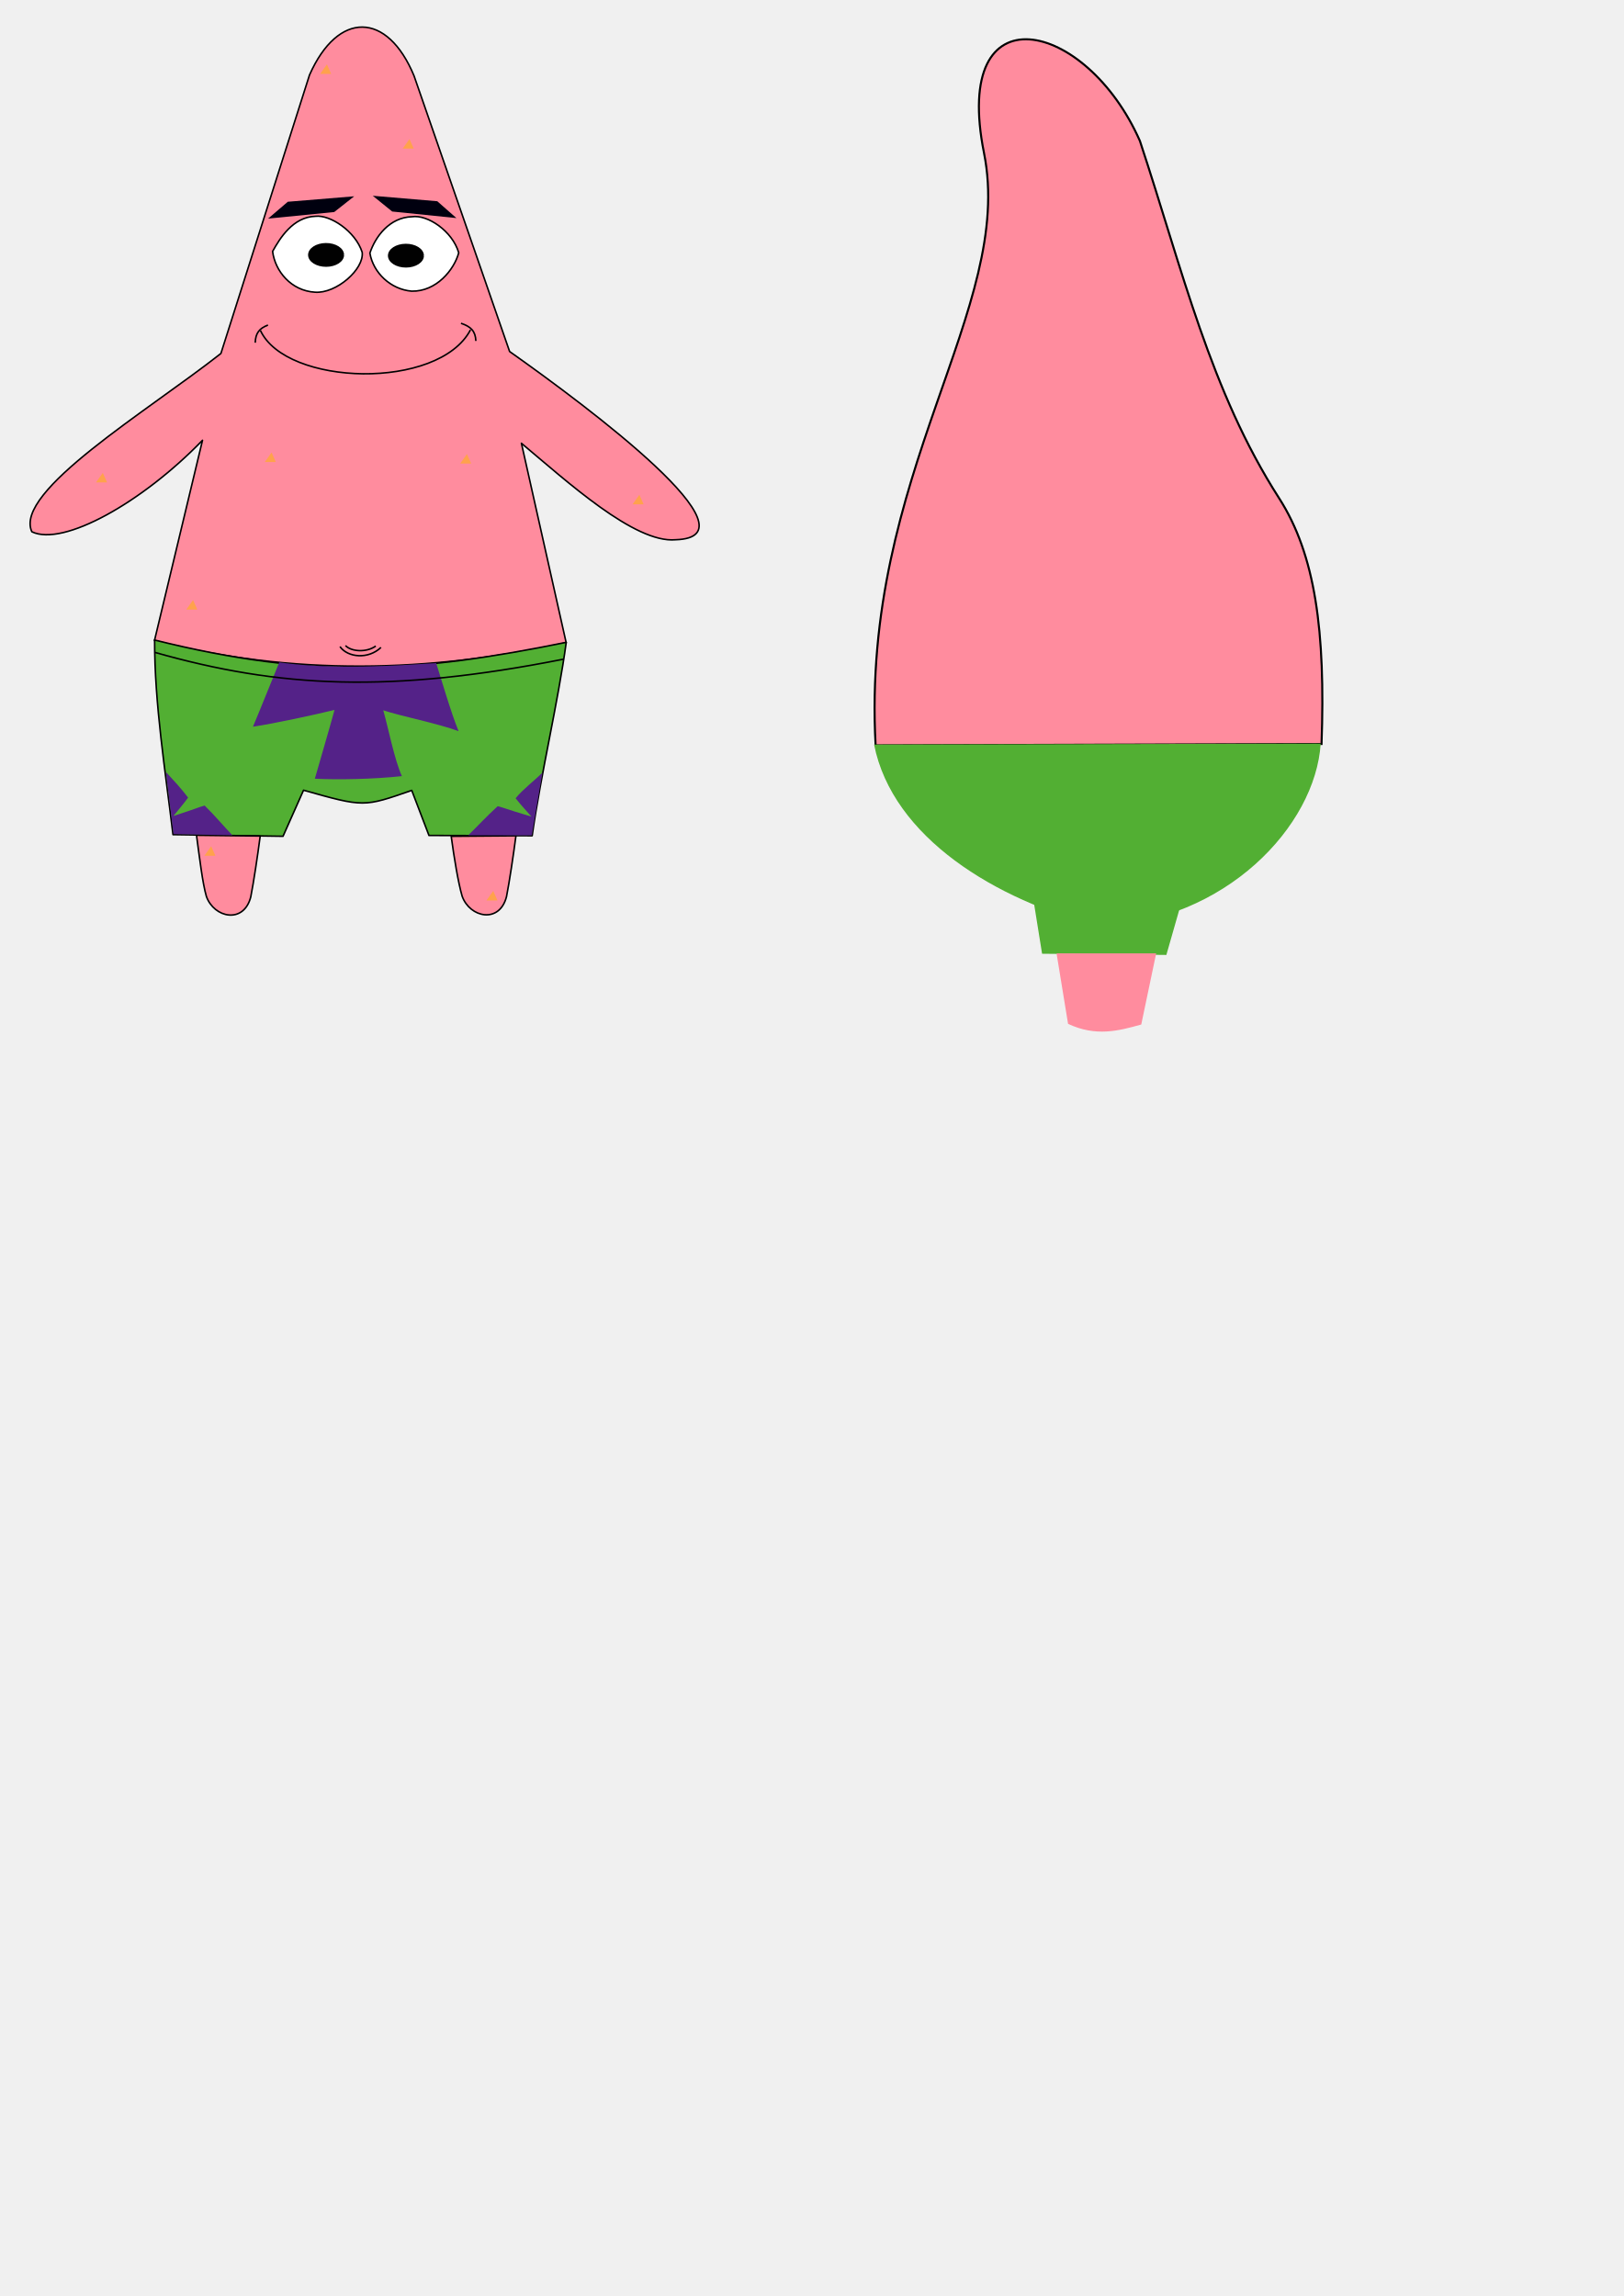
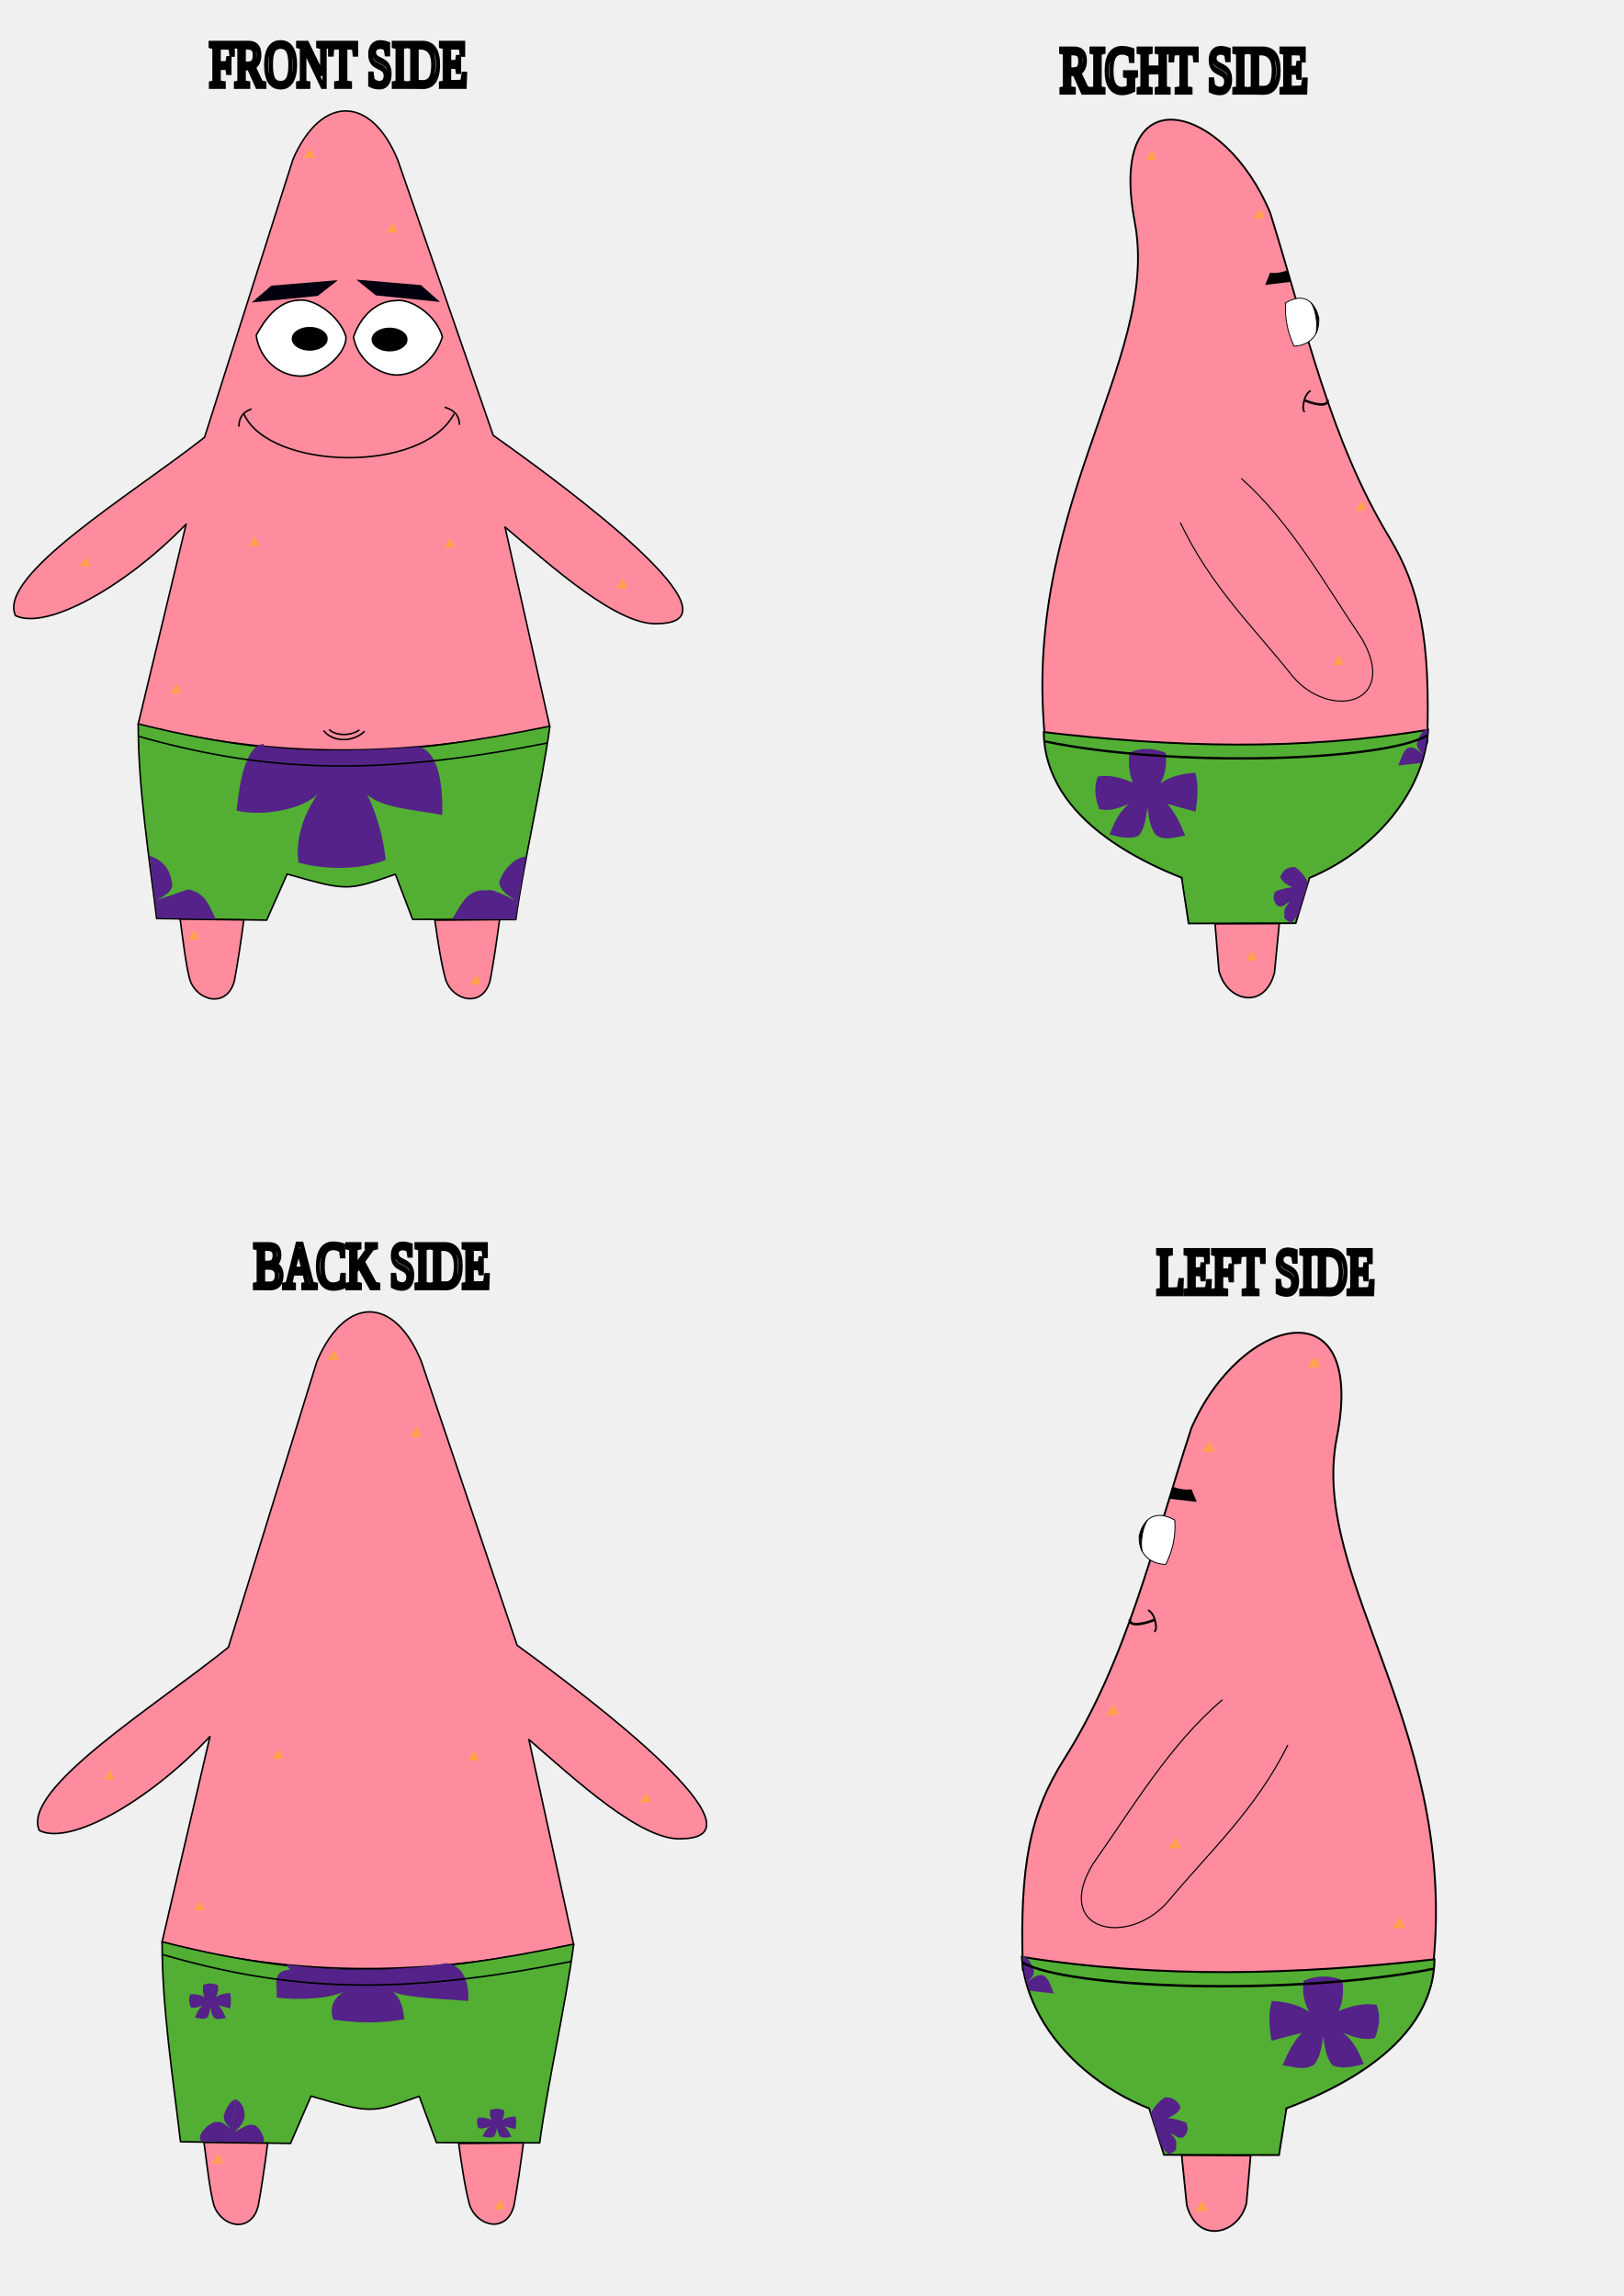
<svg xmlns="http://www.w3.org/2000/svg" width="210mm" height="297mm" viewBox="0 0 210 297" version="1.1" id="svg1">
  <defs id="defs1" />
  <g id="layer1">
-     <path style="fill:#ff8c9e;fill-opacity:1;stroke:#000000;stroke-width:0.2;stroke-linejoin:round;stroke-dasharray:none;stroke-opacity:1;paint-order:markers fill stroke" d="M 28.571,45.722 40.027,9.705 c 3.698,-8.359 10.079,-8.212 13.521,0.102 L 65.91,45.47 C 76.383,52.87 98.513,69.481 87.366,69.819 82.082,70.296 73.31,62.251 67.437,57.338 L 73.225,83.139 C 55.563,86.996 37.822,87.455 19.98,82.853 L 26.189,56.956 C 18.367,65.031 8.171,70.73 4.119,68.788 1.714,63.581 19.165,53.133 28.571,45.722 Z" id="path83" />
-     <path style="fill:#ff8c9e;fill-opacity:1;stroke:#000000;stroke-width:0.2;stroke-linejoin:round;stroke-dasharray:none;paint-order:markers fill stroke" d="m 34.656,42.048 c -1.094,0.423 -1.607,1.014 -1.645,2.283" id="path84" />
-     <path style="fill:#ff8c9e;fill-opacity:1;stroke:#000000;stroke-width:0.2;stroke-linejoin:round;stroke-dasharray:none;paint-order:markers fill stroke" d="m 59.623,41.821 c 1.277,0.423 1.876,1.014 1.92,2.283" id="path85" />
-     <path style="fill:#ff8c9e;fill-opacity:1;stroke:#000000;stroke-width:0.2;stroke-linejoin:round;stroke-dasharray:none;paint-order:markers fill stroke" d="m 33.672,42.729 c 3.317,7.237 23.065,7.779 27.176,-0.06" id="path86" />
-     <path style="fill:#52af33;fill-opacity:1;stroke:#000000;stroke-width:0.2;stroke-linejoin:round;stroke-dasharray:none;stroke-opacity:1;paint-order:markers fill stroke" d="m 19.997,82.773 c -0.025,8.285 1.415,17.121 2.376,25.192 l 14.232,0.213 2.653,-5.959 c 7.838,2.213 7.769,2.186 13.993,0.022 l 2.229,5.831 13.347,0.037 c 1.116,-7.921 3.357,-17.289 4.407,-25.019 -19.299,3.911 -32.52,4.861 -53.238,-0.299 z" id="path87" />
-     <path style="fill:#ff8c9e;fill-opacity:1;stroke:#000000;stroke-width:0.2;stroke-linejoin:round;stroke-dasharray:none;stroke-opacity:1;paint-order:markers fill stroke" d="m 58.356,108.182 c 0.393,2.88 0.901,5.977 1.414,7.744 0.995,2.788 4.84,3.593 5.74,0.056 0.376,-1.911 0.892,-5.366 1.219,-7.869 z" id="path88" />
-     <path style="fill:#ff8c9e;fill-opacity:1;stroke:#000000;stroke-width:0.2;stroke-linejoin:round;stroke-dasharray:none;stroke-opacity:1;paint-order:markers fill stroke" d="m 25.415,108.047 c 0.393,2.88 0.766,6.146 1.279,7.913 0.995,2.788 4.84,3.593 5.74,0.056 0.376,-1.911 0.892,-5.366 1.219,-7.869 z" id="path89" />
-     <path style="fill:#ffffff;fill-opacity:1;stroke:#000000;stroke-width:0.2;stroke-linejoin:round;stroke-dasharray:none;stroke-opacity:1;paint-order:markers fill stroke" d="m 35.258,32.517 c 0.929,-1.668 2.615,-4.455 5.542,-4.539 1.884,-0.226 5.162,1.92 6.044,4.659 0.256,2.197 -3.352,5.367 -6.108,5.16 -3.083,-0.179 -5.167,-2.735 -5.479,-5.279 z" id="path93" />
-     <path style="fill:#ffffff;fill-opacity:1;stroke:#000000;stroke-width:0.2;stroke-linejoin:round;stroke-dasharray:none;stroke-opacity:1;paint-order:markers fill stroke" d="m 47.84,32.741 c 0.69,-2.098 2.519,-4.623 5.447,-4.706 1.994,-0.302 5.211,1.831 6.044,4.659 -0.589,2.191 -2.891,5.04 -6.092,4.969 -2.716,-0.225 -4.974,-2.392 -5.399,-4.921 z" id="path94" />
-     <path style="fill:#010101;fill-opacity:1;stroke:#000000;stroke-width:0.2;stroke-linejoin:round;stroke-dasharray:none;stroke-opacity:1;paint-order:markers fill stroke" id="path95" d="m 54.729,33.072 a 2.228,1.439 0 0 1 -2.22,1.439 2.228,1.439 0 0 1 -2.236,-1.429 2.228,1.439 0 0 1 2.203,-1.45 2.228,1.439 0 0 1 2.252,1.418" />
-     <path style="fill:#010101;fill-opacity:1;stroke:#000000;stroke-width:0.2;stroke-linejoin:round;stroke-dasharray:none;stroke-opacity:1;paint-order:markers fill stroke" id="path96" d="m 44.402,32.976 a 2.228,1.439 0 0 1 -2.22,1.439 2.228,1.439 0 0 1 -2.236,-1.429 2.228,1.439 0 0 1 2.203,-1.45 2.228,1.439 0 0 1 2.252,1.418" />
-     <path style="fill:#ffa24c;fill-opacity:1;stroke:none;stroke-width:0.2;stroke-linejoin:round;stroke-dasharray:none;stroke-opacity:1;paint-order:markers fill stroke" d="m 27.311,109.464 -0.878,1.233 1.427,6e-5 z" id="path97" />
-     <path style="fill:#ffa24c;fill-opacity:1;stroke:none;stroke-width:0.2;stroke-linejoin:round;stroke-dasharray:none;stroke-opacity:1;paint-order:markers fill stroke" d="m 63.791,115.245 -0.878,1.233 1.427,6e-5 z" id="path98" />
-     <path style="fill:#ffa24c;fill-opacity:1;stroke:none;stroke-width:0.2;stroke-linejoin:round;stroke-dasharray:none;stroke-opacity:1;paint-order:markers fill stroke" d="m 24.969,77.618 -0.878,1.233 1.427,6e-5 z" id="path99" />
-     <path style="fill:#ffa24c;fill-opacity:1;stroke:none;stroke-width:0.2;stroke-linejoin:round;stroke-dasharray:none;stroke-opacity:1;paint-order:markers fill stroke" d="m 35.123,58.53 -0.878,1.233 1.427,6e-5 z" id="path100" />
-     <path style="fill:#ffa24c;fill-opacity:1;stroke:none;stroke-width:0.2;stroke-linejoin:round;stroke-dasharray:none;stroke-opacity:1;paint-order:markers fill stroke" d="m 60.394,58.733 -0.878,1.233 1.427,6e-5 z" id="path101" />
-     <path style="fill:#ffa24c;fill-opacity:1;stroke:none;stroke-width:0.2;stroke-linejoin:round;stroke-dasharray:none;stroke-opacity:1;paint-order:markers fill stroke" d="m 82.693,64.004 -0.878,1.233 1.427,6e-5 z" id="path102" />
-     <path style="fill:#ffa24c;fill-opacity:1;stroke:none;stroke-width:0.2;stroke-linejoin:round;stroke-dasharray:none;stroke-opacity:1;paint-order:markers fill stroke" d="m 13.297,61.166 -0.878,1.233 1.427,6e-5 z" id="path103" />
-     <path style="fill:#ffa24c;fill-opacity:1;stroke:none;stroke-width:0.2;stroke-linejoin:round;stroke-dasharray:none;stroke-opacity:1;paint-order:markers fill stroke" d="m 42.285,8.325 -0.878,1.233 1.427,6e-5 z" id="path104" />
-     <path style="fill:#ffa24c;fill-opacity:1;stroke:none;stroke-width:0.2;stroke-linejoin:round;stroke-dasharray:none;stroke-opacity:1;paint-order:markers fill stroke" d="m 52.961,17.988 -0.878,1.233 1.427,6e-5 z" id="path105" />
-     <path style="fill:#ff8c9e;fill-opacity:1;stroke:#000000;stroke-width:0.2;stroke-linejoin:round;stroke-dasharray:none;paint-order:markers fill stroke" d="m 43.972,83.644 c 1.008,1.431 3.682,1.664 5.3,0.104" id="path106" />
-     <path style="fill:#ff8c9e;fill-opacity:1;stroke:#000000;stroke-width:0.2;stroke-linejoin:round;stroke-dasharray:none;paint-order:markers fill stroke" d="m 44.687,83.51 c 0.744,0.795 2.719,0.924 3.913,0.058" id="path107" />
-     <path style="fill:#00000f;fill-opacity:1;stroke:none;stroke-width:0.2;stroke-linejoin:round;stroke-dasharray:none;stroke-opacity:1;paint-order:markers fill stroke" d="m 34.673,28.278 2.551,-2.179 8.587,-0.707 -2.586,2.037 z" id="path108" />
-     <path style="fill:#00000f;fill-opacity:1;stroke:none;stroke-width:0.2;stroke-linejoin:round;stroke-dasharray:none;stroke-opacity:1;paint-order:markers fill stroke" d="m 59.032,28.21 -2.478,-2.179 -8.344,-0.707 2.513,2.037 z" id="path109" />
-     <path style="fill:#542288;fill-opacity:1;stroke:none;stroke-width:0.2;stroke-linejoin:round;stroke-dasharray:none;stroke-opacity:1;paint-order:markers fill stroke" d="m 36.243,85.374 c -0.828,1.992 -2.65,6.57 -3.527,8.63 2.712,-0.4 8.028,-1.553 10.549,-2.171 -0.684,2.522 -1.831,6.38 -2.545,8.896 2.893,0.158 7.645,0.066 11.258,-0.333 -0.963,-2.106 -1.754,-6.239 -2.412,-8.514 2.206,0.739 7.142,1.716 9.746,2.699 -1,-2.412 -2.348,-7.111 -2.899,-8.805 -5.269,0.328 -13.198,0.895 -20.266,-0.09 z" id="path110" />
-     <path style="fill:none;fill-opacity:1;stroke:#000000;stroke-width:0.2;stroke-linejoin:round;stroke-dasharray:none;stroke-opacity:1;paint-order:markers fill stroke" d="m 19.989,84.381 c 16.155,4.59 30.403,5.33 52.871,0.892" id="path111" />
-     <path style="fill:#542288;fill-opacity:1;stroke:none;stroke-width:0.2;stroke-linejoin:round;stroke-dasharray:none;stroke-opacity:1;paint-order:markers fill stroke" d="m 21.449,99.848 c 0.911,0.991 2.026,2.185 2.879,3.328 -0.619,0.852 -1.44,1.806 -1.903,2.38 3.697,-1.21 2.889,-1.015 4.04,-1.354 1.413,1.39 2.373,2.57 3.594,3.849 l -7.62,-0.159 z" id="path112" />
-     <path style="fill:#542288;fill-opacity:1;stroke:none;stroke-width:0.2;stroke-linejoin:round;stroke-dasharray:none;stroke-opacity:1;paint-order:markers fill stroke" d="m 70.151,99.949 c -0.986,0.991 -2.547,2.168 -3.469,3.311 0.669,0.852 1.557,1.806 2.059,2.38 -3.999,-1.21 -3.125,-1.015 -4.37,-1.354 -1.528,1.39 -2.499,2.485 -3.82,3.765 l 8.225,0.01 z" id="path113" />
-     <path style="fill:#ff8c9e;fill-opacity:1;stroke-width:0.265;stroke:#000000;stroke-opacity:1" d="m 127.269,19.809 c -4.278,-21.404 13.237,-17.307 20.16,-1.578 5.552,16.805 9.101,32.331 18,46.209 4.702,7.333 6.01,17.232 5.491,31.8 l -57.674,0.175 c -1.927,-35.148 18.048,-56.472 14.024,-76.607 z" id="path1" />
-     <path style="fill:#52af33;fill-opacity:1;stroke:none;stroke-width:0.265;stroke-opacity:1" d="m 113.048,96.314 57.764,-0.124 c -0.693,10.692 -12.335,23.046 -28.634,23.643 -13.383,-3.38 -26.742,-11.5 -29.13,-23.519 z" id="path2" />
-     <path style="fill:#52af33;fill-opacity:1;stroke:none;stroke-width:0.265;stroke-opacity:1" d="m 133.698,116.657 1.079,6.716 16.073,0.153 1.858,-6.498 c -7.437,2.424 -13.667,1.742 -19.01,-0.371 z" id="path3" />
-     <path style="fill:#ff8c9e;fill-opacity:1;stroke:none;stroke-width:0.265;stroke-opacity:1" d="m 136.647,123.324 1.49,9.116 c 3.61,1.695 6.542,0.904 9.466,0.088 l 1.928,-9.203 z" id="path4" />
+     <path style="fill:#ff8c9e;fill-opacity:1;stroke:#000000;stroke-width:0.2;stroke-linejoin:round;stroke-dasharray:none;stroke-opacity:1;paint-order:markers fill stroke" d="M 26.454,56.57 37.91,20.553 c 3.698,-8.359 10.079,-8.212 13.521,0.102 l 12.361,35.662 c 10.473,7.4 32.603,24.011 21.456,24.349 -5.283,0.477 -14.056,-7.568 -19.928,-12.481 l 5.787,25.801 c -17.662,3.857 -35.402,4.315 -53.244,-0.287 l 6.208,-25.897 c -7.822,8.075 -18.018,13.774 -22.069,11.832 -2.405,-5.207 15.046,-15.655 24.452,-23.066 z" id="path83" />
+     <path style="fill:#ff8c9e;fill-opacity:1;stroke:#000000;stroke-width:0.2;stroke-linejoin:round;stroke-dasharray:none;paint-order:markers fill stroke" d="m 32.539,52.896 c -1.094,0.423 -1.607,1.014 -1.645,2.283" id="path84" />
+     <path style="fill:#ff8c9e;fill-opacity:1;stroke:#000000;stroke-width:0.2;stroke-linejoin:round;stroke-dasharray:none;paint-order:markers fill stroke" d="m 57.506,52.669 c 1.277,0.423 1.876,1.014 1.92,2.283" id="path85" />
+     <path style="fill:#ff8c9e;fill-opacity:1;stroke:#000000;stroke-width:0.2;stroke-linejoin:round;stroke-dasharray:none;paint-order:markers fill stroke" d="m 31.555,53.577 c 3.317,7.237 23.065,7.779 27.176,-0.06" id="path86" />
+     <path style="fill:#52af33;fill-opacity:1;stroke:#000000;stroke-width:0.2;stroke-linejoin:round;stroke-dasharray:none;stroke-opacity:1;paint-order:markers fill stroke" d="m 17.88,93.621 c -0.025,8.285 1.415,17.121 2.376,25.192 l 14.232,0.213 2.653,-5.959 c 7.838,2.213 7.769,2.186 13.993,0.022 l 2.229,5.831 13.347,0.037 c 1.116,-7.921 3.357,-17.289 4.407,-25.019 -19.299,3.911 -32.52,4.861 -53.238,-0.299 z" id="path87" />
+     <path style="fill:#ff8c9e;fill-opacity:1;stroke:#000000;stroke-width:0.2;stroke-linejoin:round;stroke-dasharray:none;stroke-opacity:1;paint-order:markers fill stroke" d="m 56.239,119.03 c 0.393,2.88 0.901,5.977 1.414,7.744 0.995,2.788 4.84,3.593 5.74,0.056 0.376,-1.911 0.892,-5.366 1.219,-7.869 z" id="path88" />
+     <path style="fill:#ff8c9e;fill-opacity:1;stroke:#000000;stroke-width:0.2;stroke-linejoin:round;stroke-dasharray:none;stroke-opacity:1;paint-order:markers fill stroke" d="m 23.298,118.895 c 0.393,2.88 0.766,6.146 1.279,7.913 0.995,2.788 4.84,3.593 5.74,0.056 0.376,-1.911 0.892,-5.366 1.219,-7.869 z" id="path89" />
+     <path style="fill:#ffffff;fill-opacity:1;stroke:#000000;stroke-width:0.2;stroke-linejoin:round;stroke-dasharray:none;stroke-opacity:1;paint-order:markers fill stroke" d="m 33.141,43.364 c 0.929,-1.668 2.615,-4.455 5.542,-4.539 1.884,-0.226 5.162,1.92 6.044,4.659 0.256,2.197 -3.352,5.367 -6.108,5.16 -3.083,-0.179 -5.167,-2.735 -5.479,-5.279 z" id="path93" />
+     <path style="fill:#ffffff;fill-opacity:1;stroke:#000000;stroke-width:0.2;stroke-linejoin:round;stroke-dasharray:none;stroke-opacity:1;paint-order:markers fill stroke" d="m 45.723,43.589 c 0.69,-2.098 2.519,-4.623 5.447,-4.706 1.994,-0.302 5.211,1.831 6.044,4.659 -0.589,2.191 -2.891,5.04 -6.092,4.969 -2.716,-0.225 -4.974,-2.392 -5.399,-4.921 z" id="path94" />
+     <path style="fill:#010101;fill-opacity:1;stroke:#000000;stroke-width:0.2;stroke-linejoin:round;stroke-dasharray:none;stroke-opacity:1;paint-order:markers fill stroke" id="path95" d="m 52.613,43.92 a 2.228,1.439 0 0 1 -2.22,1.439 2.228,1.439 0 0 1 -2.236,-1.429 2.228,1.439 0 0 1 2.203,-1.45 2.228,1.439 0 0 1 2.252,1.418" />
+     <path style="fill:#010101;fill-opacity:1;stroke:#000000;stroke-width:0.2;stroke-linejoin:round;stroke-dasharray:none;stroke-opacity:1;paint-order:markers fill stroke" id="path96" d="m 42.285,43.824 a 2.228,1.439 0 0 1 -2.22,1.439 2.228,1.439 0 0 1 -2.236,-1.429 2.228,1.439 0 0 1 2.203,-1.45 2.228,1.439 0 0 1 2.252,1.418" />
+     <path style="fill:#ffa24c;fill-opacity:1;stroke:none;stroke-width:0.2;stroke-linejoin:round;stroke-dasharray:none;stroke-opacity:1;paint-order:markers fill stroke" d="m 25.194,120.312 -0.878,1.233 1.427,6e-5 z" id="path97" />
+     <path style="fill:#ffa24c;fill-opacity:1;stroke:none;stroke-width:0.2;stroke-linejoin:round;stroke-dasharray:none;stroke-opacity:1;paint-order:markers fill stroke" d="m 61.674,126.093 -0.878,1.233 1.427,6e-5 z" id="path98" />
+     <path style="fill:#ffa24c;fill-opacity:1;stroke:none;stroke-width:0.2;stroke-linejoin:round;stroke-dasharray:none;stroke-opacity:1;paint-order:markers fill stroke" d="m 22.853,88.466 -0.878,1.233 1.427,6e-5 z" id="path99" />
+     <path style="fill:#ffa24c;fill-opacity:1;stroke:none;stroke-width:0.2;stroke-linejoin:round;stroke-dasharray:none;stroke-opacity:1;paint-order:markers fill stroke" d="m 33.006,69.378 -0.878,1.233 1.427,6e-5 z" id="path100" />
+     <path style="fill:#ffa24c;fill-opacity:1;stroke:none;stroke-width:0.2;stroke-linejoin:round;stroke-dasharray:none;stroke-opacity:1;paint-order:markers fill stroke" d="m 58.278,69.581 -0.878,1.233 1.427,6e-5 z" id="path101" />
+     <path style="fill:#ffa24c;fill-opacity:1;stroke:none;stroke-width:0.2;stroke-linejoin:round;stroke-dasharray:none;stroke-opacity:1;paint-order:markers fill stroke" d="m 80.576,74.851 -0.878,1.233 1.427,6e-5 z" id="path102" />
+     <path style="fill:#ffa24c;fill-opacity:1;stroke:none;stroke-width:0.2;stroke-linejoin:round;stroke-dasharray:none;stroke-opacity:1;paint-order:markers fill stroke" d="m 11.181,72.013 -0.878,1.233 1.427,6e-5 z" id="path103" />
+     <path style="fill:#ffa24c;fill-opacity:1;stroke:none;stroke-width:0.2;stroke-linejoin:round;stroke-dasharray:none;stroke-opacity:1;paint-order:markers fill stroke" d="m 40.169,19.173 -0.878,1.233 1.427,6e-5 z" id="path104" />
+     <path style="fill:#ffa24c;fill-opacity:1;stroke:none;stroke-width:0.2;stroke-linejoin:round;stroke-dasharray:none;stroke-opacity:1;paint-order:markers fill stroke" d="m 50.845,28.836 -0.878,1.233 1.427,6e-5 z" id="path105" />
+     <path style="fill:#ff8c9e;fill-opacity:1;stroke:#000000;stroke-width:0.2;stroke-linejoin:round;stroke-dasharray:none;paint-order:markers fill stroke" d="m 41.855,94.492 c 1.008,1.431 3.682,1.664 5.3,0.104" id="path106" />
+     <path style="fill:#ff8c9e;fill-opacity:1;stroke:#000000;stroke-width:0.2;stroke-linejoin:round;stroke-dasharray:none;paint-order:markers fill stroke" d="m 42.571,94.358 c 0.744,0.795 2.719,0.924 3.913,0.058" id="path107" />
+     <path style="fill:#00000f;fill-opacity:1;stroke:none;stroke-width:0.2;stroke-linejoin:round;stroke-dasharray:none;stroke-opacity:1;paint-order:markers fill stroke" d="m 32.556,39.126 2.551,-2.179 8.587,-0.707 -2.586,2.037 z" id="path108" />
+     <path style="fill:#00000f;fill-opacity:1;stroke:none;stroke-width:0.2;stroke-linejoin:round;stroke-dasharray:none;stroke-opacity:1;paint-order:markers fill stroke" d="m 56.915,39.058 -2.478,-2.179 -8.344,-0.707 2.513,2.037 z" id="path109" />
+     <path style="fill:#542288;fill-opacity:1;stroke:none;stroke-width:0.2;stroke-linejoin:round;stroke-dasharray:none;stroke-opacity:1;paint-order:markers fill stroke" d="m 34.126,96.222 c -2.607,0.212 -3.231,5.99 -3.527,8.63 2.978,0.77 8.383,0.009 10.549,-2.171 -1.431,1.916 -3.055,5.385 -2.545,8.896 2.846,0.818 7.569,1.131 11.258,-0.333 -0.127,-2.334 -1.234,-6.381 -2.412,-8.514 1.851,1.892 7.025,2.098 9.746,2.699 0.089,-2.815 -0.151,-7.924 -2.899,-8.805 -5.269,0.328 -13.198,0.895 -20.266,-0.09 z" id="path110" />
+     <path style="fill:none;fill-opacity:1;stroke:#000000;stroke-width:0.2;stroke-linejoin:round;stroke-dasharray:none;stroke-opacity:1;paint-order:markers fill stroke" d="m 17.872,95.229 c 16.155,4.59 30.403,5.33 52.871,0.892" id="path111" />
+     <path style="fill:#542288;fill-opacity:1;stroke:none;stroke-width:0.2;stroke-linejoin:round;stroke-dasharray:none;stroke-opacity:1;paint-order:markers fill stroke" d="m 19.332,110.696 c 1.244,0.42 2.557,1.276 2.879,3.328 0.458,1.211 -1.106,1.917 -1.903,2.38 3.697,-1.21 2.889,-1.015 4.04,-1.354 2.389,0.503 2.696,2.276 3.594,3.849 l -7.62,-0.159 z" id="path112" />
+     <path style="fill:#542288;fill-opacity:1;stroke:none;stroke-width:0.2;stroke-linejoin:round;stroke-dasharray:none;stroke-opacity:1;paint-order:markers fill stroke" d="m 68.034,110.797 c -1.327,0.105 -2.828,1.436 -3.469,3.311 0.096,1.234 1.448,1.878 2.059,2.38 -3.799,-2.01 -3.103,-1.105 -4.37,-1.354 -2.272,0.368 -2.679,2.238 -3.82,3.765 l 8.225,0.01 z" id="path113" />
+     <path style="fill:#ff8c9e;fill-opacity:1;stroke:#000000;stroke-width:0.233;stroke-opacity:1" d="m 146.761,28.735 c -3.655,-19.424 11.606,-15.475 17.52,-1.2 4.743,15.251 7.775,29.34 15.377,41.934 4.017,6.655 5.366,13.356 4.922,26.577 L 135.442,97.991 c -4.266,-31.709 14.757,-50.984 11.319,-69.256 z" id="path1" />
+     <path style="fill:#52af33;fill-opacity:1;stroke:#000000;stroke-width:0.24;stroke-opacity:1" d="m 134.992,94.701 c 16.464,1.936 33.001,2.479 49.714,-0.306 -0.594,10.298 -11.292,20.797 -25.267,21.371 -11.474,-3.256 -24.29,-9.758 -24.447,-21.065 z" id="path2" />
+     <path style="fill:#52af33;fill-opacity:1;stroke:#000000;stroke-width:0.224;stroke-opacity:1" d="m 152.838,113.589 0.89,5.861 13.853,-0.031 1.703,-5.614 c -6.541,2.768 -11.967,1.962 -16.446,-0.216 z" id="path3" />
+     <path style="fill:#ff8c9e;fill-opacity:1;stroke:#000000;stroke-width:0.209;stroke-opacity:1" d="m 157.148,119.5 0.495,6.021 c 0.929,4.017 5.941,5.248 7.194,0.273 l 0.618,-6.328 z" id="path4" />
+     <path style="fill:#000000;stroke:#000000;stroke-width:0.233;stroke-opacity:1" d="m 166.424,35.117 c -0.673,0.243 -1.364,0.367 -2.086,0.292 l -0.524,1.312 2.977,-0.358 z" id="path5" />
+     <path style="fill:#ffffff;fill-opacity:1;stroke:#000000;stroke-width:0.114;stroke-dasharray:none;stroke-opacity:1" d="m 166.283,39.169 c -0.153,2.23 0.345,3.999 1.085,5.596 1.007,0.03 3.343,-0.618 3.203,-3.616 -0.492,-2.027 -1.844,-3.44 -4.289,-1.98 z" id="path6" />
+     <path style="fill:none;fill-opacity:1;stroke:#000000;stroke-width:0.314;stroke-dasharray:none;stroke-opacity:1" d="m 168.745,51.796 c 1.953,0.768 3.076,0.667 2.939,-0.084" id="path7" />
+     <path style="fill:#000000;fill-opacity:1;stroke:#000000;stroke-width:0.114;stroke-dasharray:none;stroke-opacity:1" d="m 169.566,39.173 c 0.535,0.729 0.902,2.643 0.657,3.929 0.285,-0.78 0.223,-1.313 0.292,-1.94 l -0.301,-0.995 z" id="path8" />
+     <path style="fill:#ff8c9e;fill-opacity:1;stroke:#000000;stroke-width:0.14;stroke-dasharray:none;stroke-opacity:1" d="m 152.657,67.601 c 3.955,8.303 9.42,13.444 14.508,19.867 4.88,5.761 13.842,3.604 8.97,-4.841 -4.668,-6.918 -9.216,-15.072 -15.596,-20.744" id="path10" />
+     <path style="fill:none;fill-opacity:1;stroke:#000000;stroke-width:0.224;stroke-dasharray:none;stroke-opacity:1" d="m 169.505,50.553 c -0.879,0.383 -1.222,2.592 -0.742,2.714" id="path11" />
+     <path style="fill:#542288;fill-opacity:1;stroke:none;stroke-width:0.104;stroke-dasharray:none;stroke-opacity:1" d="m 146.086,97.337 c -0.136,1.298 -0.123,2.595 0.441,3.893 -1.637,-0.694 -3.177,-1.04 -4.55,-0.778 -0.566,1.518 -0.291,2.883 0.193,4.21 1.401,0.339 2.627,-0.174 3.856,-0.676 -1.368,1.067 -1.928,2.524 -2.525,3.964 1.363,0.341 2.729,0.695 3.834,0.102 0.875,-1.278 0.848,-2.434 1.066,-3.623 0.174,1.286 0.32,2.586 1.094,3.593 1.265,0.831 2.531,0.21 3.796,0.078 -0.609,-1.515 -1.277,-2.978 -2.322,-4.114 l 3.659,1.016 c 0.251,-1.645 0.418,-3.301 -0.026,-5.04 -1.751,0.096 -3.289,0.502 -4.511,1.363 0.525,-1.053 0.91,-2.224 0.649,-3.941 -1.551,-0.634 -3.103,-0.722 -4.654,-0.048 z" id="path13" />
+     <path style="fill:#52af33;fill-opacity:1;stroke:none;stroke-width:0.1;stroke-dasharray:none;stroke-opacity:1" d="m 152.873,112.944 0.506,3.346 15.22,-0.259 c 0.336,-1.193 0.741,-2.794 0.852,-3.313 z" id="path14" />
+     <path style="fill:#542288;fill-opacity:1;stroke:none;stroke-width:0.117;stroke-dasharray:none;stroke-opacity:1" d="m 169.162,114.176 c -0.354,-0.807 -0.936,-1.522 -1.7,-2.026 -0.823,-0.011 -1.508,0.292 -1.888,1.288 0.316,0.751 0.957,1.012 1.564,1.326 -0.78,0.086 -1.538,0.267 -2.259,0.606 -0.154,0.544 -0.353,1.078 0.361,1.818 0.658,0.275 1.049,-0.312 1.555,-0.53 -0.308,0.494 -0.845,0.793 -0.662,1.704 -0.206,0.491 0.333,0.741 0.888,0.985 0.448,-0.417 0.874,-0.864 1.056,-1.629 z" id="path15" />
+     <path style="fill:#542288;fill-opacity:1;stroke:none;stroke-width:0.096;stroke-linejoin:round;stroke-dasharray:none;stroke-opacity:1;paint-order:markers fill stroke" d="m 184.606,94.299 c -0.522,0.061 -1.113,0.838 -1.366,1.932 0.038,0.72 0.596,1.058 0.837,1.35 -1.496,-1.173 -1.248,-0.761 -1.747,-0.906 -0.895,0.214 -1.054,1.461 -1.504,2.352 l 2.926,-0.342 c 0.561,-1.455 0.839,-2.901 0.854,-4.387 z" id="path16" />
+     <path style="fill:none;fill-opacity:0.989;stroke:#000000;stroke-width:0.3;stroke-dasharray:none;stroke-opacity:1" d="m 135.177,95.912 c 16.835,3.476 44.081,2.532 49.495,-0.829" id="path17" />
+     <path style="fill:#ff8c9e;fill-opacity:1;stroke:#000000;stroke-width:0.244;stroke-opacity:1" d="m 172.895,185.959 c 3.923,-19.873 -12.459,-15.833 -18.807,-1.228 -5.092,15.603 -8.346,30.019 -16.507,42.904 -4.312,6.809 -5.76,13.665 -5.284,27.192 l 52.749,1.99 c 4.579,-32.443 -15.842,-52.163 -12.151,-70.858 z" id="path1-4" />
+     <path style="fill:#52af33;fill-opacity:1;stroke:#000000;stroke-width:0.252;stroke-opacity:1" d="m 185.529,253.45 c -17.674,1.98 -35.426,2.536 -53.367,-0.314 0.638,10.536 12.122,21.278 27.124,21.866 12.317,-3.331 26.075,-9.984 26.243,-21.552 z" id="path2-6" />
+     <path style="fill:#52af33;fill-opacity:1;stroke:#000000;stroke-width:0.234;stroke-opacity:1" d="m 166.371,272.775 -0.955,5.996 -14.871,-0.031 -1.828,-5.743 c 7.022,2.832 12.846,2.007 17.654,-0.221 z" id="path3-2" />
+     <path style="fill:#ff8c9e;fill-opacity:1;stroke:#000000;stroke-width:0.219;stroke-opacity:1" d="m 161.746,278.823 -0.532,6.16 c -0.997,4.11 -6.377,5.37 -7.722,0.28 l -0.663,-6.474 z" id="path4-0" />
+     <path style="fill:#000000;stroke:#000000;stroke-width:0.244;stroke-opacity:1" d="m 151.788,192.488 c 0.722,0.249 1.464,0.375 2.24,0.299 l 0.563,1.343 -3.195,-0.366 z" id="path5-9" />
+     <path style="fill:#ffffff;fill-opacity:1;stroke:#000000;stroke-width:0.12;stroke-dasharray:none;stroke-opacity:1" d="m 151.94,196.634 c 0.165,2.282 -0.37,4.092 -1.165,5.726 -1.081,0.031 -3.588,-0.632 -3.439,-3.7 0.529,-2.074 1.979,-3.519 4.604,-2.026 z" id="path6-0" />
+     <path style="fill:none;fill-opacity:1;stroke:#000000;stroke-width:0.329;stroke-dasharray:none;stroke-opacity:1" d="m 149.297,209.553 c -2.096,0.786 -3.302,0.682 -3.155,-0.086" id="path7-8" />
+     <path style="fill:#000000;fill-opacity:1;stroke:#000000;stroke-width:0.12;stroke-dasharray:none;stroke-opacity:1" d="m 148.415,196.638 c -0.574,0.746 -0.969,2.704 -0.705,4.019 -0.306,-0.798 -0.239,-1.343 -0.314,-1.985 l 0.323,-1.018 z" id="path8-1" />
+     <path style="fill:#ff8c9e;fill-opacity:1;stroke:#000000;stroke-width:0.147;stroke-dasharray:none;stroke-opacity:1" d="m 166.566,225.723 c -4.246,8.495 -10.113,13.755 -15.574,20.327 -5.239,5.895 -14.859,3.688 -9.629,-4.953 5.011,-7.078 9.893,-15.421 16.741,-21.224" id="path10-7" />
+     <path style="fill:none;fill-opacity:1;stroke:#000000;stroke-width:0.235;stroke-dasharray:none;stroke-opacity:1" d="m 148.48,208.28 c 0.943,0.392 1.312,2.652 0.796,2.777" id="path11-4" />
+     <path style="fill:#542288;fill-opacity:1;stroke:none;stroke-width:0.109;stroke-dasharray:none;stroke-opacity:1" d="m 173.62,256.147 c 0.146,1.328 0.132,2.655 -0.474,3.983 1.757,-0.71 3.411,-1.065 4.884,-0.796 0.607,1.553 0.312,2.949 -0.207,4.308 -1.504,0.347 -2.82,-0.178 -4.139,-0.691 1.468,1.092 2.069,2.583 2.71,4.056 -1.463,0.349 -2.93,0.711 -4.116,0.104 -0.939,-1.308 -0.911,-2.49 -1.145,-3.707 -0.187,1.316 -0.344,2.646 -1.174,3.676 -1.358,0.85 -2.717,0.215 -4.075,0.08 0.654,-1.55 1.371,-3.046 2.492,-4.209 l -3.928,1.04 c -0.27,-1.683 -0.449,-3.377 0.028,-5.156 1.88,0.098 3.53,0.513 4.843,1.395 -0.563,-1.077 -0.977,-2.276 -0.697,-4.032 1.665,-0.649 3.331,-0.738 4.996,-0.049 z" id="path13-8" />
+     <path style="fill:#52af33;fill-opacity:1;stroke:none;stroke-width:0.105;stroke-dasharray:none;stroke-opacity:1" d="m 166.334,272.115 -0.544,3.423 -16.339,-0.265 c -0.36,-1.221 -0.796,-2.859 -0.915,-3.389 z" id="path14-3" />
+     <path style="fill:#542288;fill-opacity:1;stroke:none;stroke-width:0.122;stroke-dasharray:none;stroke-opacity:1" d="m 148.849,273.376 c 0.38,-0.825 1.005,-1.557 1.824,-2.073 0.884,-0.012 1.619,0.299 2.027,1.317 -0.339,0.768 -1.027,1.036 -1.679,1.356 0.837,0.088 1.65,0.274 2.424,0.62 0.166,0.557 0.379,1.103 -0.387,1.86 -0.706,0.282 -1.126,-0.319 -1.669,-0.543 0.331,0.505 0.907,0.811 0.71,1.744 0.221,0.502 -0.358,0.758 -0.954,1.007 -0.481,-0.427 -0.938,-0.884 -1.133,-1.666 z" id="path15-8" />
+     <path style="fill:#542288;fill-opacity:1;stroke:none;stroke-width:0.1;stroke-linejoin:round;stroke-dasharray:none;stroke-opacity:1;paint-order:markers fill stroke" d="m 132.27,253.039 c 0.561,0.062 1.195,0.857 1.466,1.977 -0.041,0.737 -0.64,1.082 -0.898,1.381 1.605,-1.2 1.339,-0.778 1.875,-0.927 0.96,0.219 1.132,1.494 1.615,2.406 l -3.141,-0.349 c -0.602,-1.489 -0.901,-2.968 -0.917,-4.488 z" id="path16-8" />
+     <path style="fill:none;fill-opacity:0.989;stroke:#000000;stroke-width:0.314;stroke-dasharray:none;stroke-opacity:1" d="m 185.331,254.689 c -18.071,3.557 -47.32,2.59 -53.132,-0.849" id="path17-2" />
+     <text xml:space="preserve" style="font-size:6.96px;fill:none;fill-opacity:0.989;stroke:#000000;stroke-width:0.658;stroke-dasharray:none;stroke-opacity:1" x="32.401" y="9.28" id="text32" transform="scale(0.8358068,1.196449)">
+       <tspan id="tspan32" style="stroke-width:0.658" x="32.401" y="9.28">FRONT SIDE</tspan>
+       <tspan style="stroke-width:0.658" x="32.401" y="17.98" id="tspan33" />
+     </text>
+     <text xml:space="preserve" style="font-size:6.96px;fill:none;fill-opacity:0.989;stroke:#000000;stroke-width:0.658;stroke-dasharray:none;stroke-opacity:1" x="164.02" y="9.905" id="text35" transform="scale(0.8358068,1.196449)">
+       <tspan id="tspan34" style="stroke-width:0.658" x="164.02" y="9.905">RIGHT SIDE</tspan>
+       <tspan style="stroke-width:0.658" x="164.02" y="18.605" id="tspan36" />
+       <tspan style="stroke-width:0.658" x="164.02" y="27.306" id="tspan35" />
+     </text>
+     <text xml:space="preserve" style="font-size:6.96px;fill:none;fill-opacity:0.989;stroke:#000000;stroke-width:0.658;stroke-dasharray:none;stroke-opacity:1" x="179.022" y="139.812" id="text39" transform="scale(0.8358068,1.196449)">
+       <tspan id="tspan37" style="stroke-width:0.658" x="179.022" y="139.812">LEFT SIDE</tspan>
+       <tspan style="stroke-width:0.658" x="179.022" y="148.513" id="tspan38" />
+       <tspan style="stroke-width:0.658" x="179.022" y="157.213" id="tspan39" />
+     </text>
+     <path style="fill:#ffa24c;fill-opacity:1;stroke:none;stroke-width:0.2;stroke-linejoin:round;stroke-dasharray:none;stroke-opacity:1;paint-order:markers fill stroke" d="m 173.238,84.78 -0.878,1.233 1.427,6e-5 z" id="path40" />
+     <path style="fill:#ffa24c;fill-opacity:1;stroke:none;stroke-width:0.2;stroke-linejoin:round;stroke-dasharray:none;stroke-opacity:1;paint-order:markers fill stroke" d="m 176.148,64.804 -0.878,1.233 1.427,6e-5 z" id="path41" />
+     <path style="fill:#ffa24c;fill-opacity:1;stroke:none;stroke-width:0.2;stroke-linejoin:round;stroke-dasharray:none;stroke-opacity:1;paint-order:markers fill stroke" d="m 162.985,27.034 -0.878,1.233 1.427,6e-5 z" id="path42" />
+     <path style="fill:#ffa24c;fill-opacity:1;stroke:none;stroke-width:0.2;stroke-linejoin:round;stroke-dasharray:none;stroke-opacity:1;paint-order:markers fill stroke" d="m 149.028,19.428 -0.878,1.233 1.427,6e-5 z" id="path43" />
+     <path style="fill:#ffa24c;fill-opacity:1;stroke:none;stroke-width:0.2;stroke-linejoin:round;stroke-dasharray:none;stroke-opacity:1;paint-order:markers fill stroke" d="m 161.993,123.012 -0.878,1.233 1.427,6e-5 z" id="path44" />
+     <path style="fill:#ffa24c;fill-opacity:1;stroke:none;stroke-width:0.226;stroke-linejoin:round;stroke-dasharray:none;stroke-opacity:1;paint-order:markers fill stroke" d="m 155.578,284.683 -1.019,1.363 1.655,7e-5 z" id="path45" />
+     <path style="fill:#ffa24c;fill-opacity:1;stroke:none;stroke-width:0.226;stroke-linejoin:round;stroke-dasharray:none;stroke-opacity:1;paint-order:markers fill stroke" d="m 144.078,220.466 -1.019,1.363 1.655,6e-5 z" id="path46" />
+     <path style="fill:#ffa24c;fill-opacity:1;stroke:none;stroke-width:0.226;stroke-linejoin:round;stroke-dasharray:none;stroke-opacity:1;paint-order:markers fill stroke" d="m 152.106,237.735 -1.019,1.363 1.655,6e-5 z" id="path47" />
+     <path style="fill:#ffa24c;fill-opacity:1;stroke:none;stroke-width:0.226;stroke-linejoin:round;stroke-dasharray:none;stroke-opacity:1;paint-order:markers fill stroke" d="m 156.445,186.444 -1.019,1.363 1.655,7e-5 z" id="path48" />
+     <path style="fill:#ffa24c;fill-opacity:1;stroke:none;stroke-width:0.226;stroke-linejoin:round;stroke-dasharray:none;stroke-opacity:1;paint-order:markers fill stroke" d="m 170.115,175.483 -1.019,1.363 1.655,7e-5 z" id="path49" />
+     <path style="fill:#ffa24c;fill-opacity:1;stroke:none;stroke-width:0.226;stroke-linejoin:round;stroke-dasharray:none;stroke-opacity:1;paint-order:markers fill stroke" d="m 181.104,248.045 -1.019,1.363 1.655,7e-5 z" id="path50" />
+     <path style="fill:#ff8c9e;fill-opacity:1;stroke:#000000;stroke-width:0.203;stroke-linejoin:round;stroke-dasharray:none;stroke-opacity:1;paint-order:markers fill stroke" d="m 29.54,213.084 11.456,-37.012 c 3.698,-8.59 10.079,-8.438 13.521,0.105 l 12.361,36.647 c 10.473,7.604 32.602,24.674 21.455,25.022 -5.283,0.49 -14.055,-7.777 -19.928,-12.825 l 5.787,26.514 c -17.661,3.964 -35.401,4.435 -53.243,-0.295 l 6.208,-26.612 c -7.821,8.298 -18.017,14.155 -22.069,12.159 -2.405,-5.351 15.046,-16.088 24.451,-23.703 z" id="path83-3" />
+     <path style="fill:#52af33;fill-opacity:1;stroke:#000000;stroke-width:0.203;stroke-linejoin:round;stroke-dasharray:none;stroke-opacity:1;paint-order:markers fill stroke" d="m 20.966,251.158 c -0.025,8.514 1.415,17.594 2.376,25.888 l 14.232,0.219 2.653,-6.124 c 7.838,2.274 7.769,2.247 13.992,0.022 l 2.229,5.992 13.347,0.038 c 1.116,-8.14 3.357,-17.767 4.407,-25.71 -19.298,4.019 -32.519,4.995 -53.237,-0.308 z" id="path87-3" />
+     <path style="fill:#ff8c9e;fill-opacity:1;stroke:#000000;stroke-width:0.203;stroke-linejoin:round;stroke-dasharray:none;stroke-opacity:1;paint-order:markers fill stroke" d="m 59.324,277.269 c 0.393,2.96 0.901,6.142 1.414,7.958 0.995,2.865 4.84,3.692 5.74,0.057 0.376,-1.964 0.892,-5.514 1.219,-8.086 z" id="path88-8" />
+     <path style="fill:#ff8c9e;fill-opacity:1;stroke:#000000;stroke-width:0.203;stroke-linejoin:round;stroke-dasharray:none;stroke-opacity:1;paint-order:markers fill stroke" d="m 26.384,277.13 c 0.393,2.96 0.766,6.315 1.279,8.132 0.995,2.865 4.84,3.692 5.74,0.057 0.376,-1.964 0.892,-5.514 1.219,-8.086 z" id="path89-4" />
+     <path style="fill:#ffa24c;fill-opacity:1;stroke:none;stroke-width:0.203;stroke-linejoin:round;stroke-dasharray:none;stroke-opacity:1;paint-order:markers fill stroke" d="m 28.279,278.586 -0.878,1.267 1.427,7e-5 z" id="path97-8" />
+     <path style="fill:#ffa24c;fill-opacity:1;stroke:none;stroke-width:0.203;stroke-linejoin:round;stroke-dasharray:none;stroke-opacity:1;paint-order:markers fill stroke" d="m 64.758,284.527 -0.878,1.267 1.427,6e-5 z" id="path98-7" />
+     <path style="fill:#ffa24c;fill-opacity:1;stroke:none;stroke-width:0.203;stroke-linejoin:round;stroke-dasharray:none;stroke-opacity:1;paint-order:markers fill stroke" d="m 25.938,245.861 -0.878,1.267 1.427,6e-5 z" id="path99-3" />
+     <path style="fill:#ffa24c;fill-opacity:1;stroke:none;stroke-width:0.203;stroke-linejoin:round;stroke-dasharray:none;stroke-opacity:1;paint-order:markers fill stroke" d="m 36.091,226.246 -0.878,1.267 1.427,6e-5 z" id="path100-9" />
+     <path style="fill:#ffa24c;fill-opacity:1;stroke:none;stroke-width:0.203;stroke-linejoin:round;stroke-dasharray:none;stroke-opacity:1;paint-order:markers fill stroke" d="m 61.362,226.454 -0.878,1.267 1.427,6e-5 z" id="path101-9" />
+     <path style="fill:#ffa24c;fill-opacity:1;stroke:none;stroke-width:0.203;stroke-linejoin:round;stroke-dasharray:none;stroke-opacity:1;paint-order:markers fill stroke" d="m 83.66,231.87 -0.878,1.267 1.427,6e-5 z" id="path102-8" />
+     <path style="fill:#ffa24c;fill-opacity:1;stroke:none;stroke-width:0.203;stroke-linejoin:round;stroke-dasharray:none;stroke-opacity:1;paint-order:markers fill stroke" d="m 14.266,228.954 -0.878,1.267 1.427,6e-5 z" id="path103-6" />
+     <path style="fill:#ffa24c;fill-opacity:1;stroke:none;stroke-width:0.203;stroke-linejoin:round;stroke-dasharray:none;stroke-opacity:1;paint-order:markers fill stroke" d="m 43.253,174.654 -0.878,1.267 1.427,6e-5 z" id="path104-7" />
+     <path style="fill:#ffa24c;fill-opacity:1;stroke:none;stroke-width:0.203;stroke-linejoin:round;stroke-dasharray:none;stroke-opacity:1;paint-order:markers fill stroke" d="m 53.929,184.584 -0.878,1.267 1.427,6e-5 z" id="path105-8" />
+     <path style="fill:#542288;fill-opacity:1;stroke:none;stroke-width:0.132;stroke-linejoin:round;stroke-dasharray:none;stroke-opacity:1;paint-order:markers fill stroke" d="m 37.494,254.801 c -2.607,0.093 -1.453,2.441 -1.749,3.599 2.978,0.338 6.605,0.191 8.772,-0.766 -1.431,0.84 -1.933,2.082 -1.422,3.622 2.846,0.359 5.511,0.59 9.2,-0.053 -0.127,-1.024 -0.298,-2.612 -1.477,-3.548 1.851,0.83 7.024,0.921 9.746,1.184 0.088,-1.235 -0.057,-4.505 -2.805,-4.892 -5.549,0.986 -13.666,1.235 -20.733,0.147 z" id="path110-5" />
+     <path style="fill:none;fill-opacity:1;stroke:#000000;stroke-width:0.203;stroke-linejoin:round;stroke-dasharray:none;stroke-opacity:1;paint-order:markers fill stroke" d="m 20.958,252.81 c 16.154,4.717 30.402,5.477 52.87,0.917" id="path111-6" />
+     <path style="fill:#542288;fill-opacity:1;stroke:none;stroke-width:0.104;stroke-linejoin:round;stroke-dasharray:none;stroke-opacity:1;paint-order:markers fill stroke" d="m 30.528,271.577 c 0.549,0.314 1.098,0.834 1.101,2.019 0.127,0.715 -0.849,1.882 -1.253,2.096 0.028,0.2 1.665,-1.078 2.208,-0.803 0.736,-0.329 2.016,2.058 1.386,2.234 l -4.094,-0.065 z" id="path112-6" />
+     <path style="fill:#542288;fill-opacity:1;stroke:none;stroke-width:0.112;stroke-linejoin:round;stroke-dasharray:none;stroke-opacity:1;paint-order:markers fill stroke" d="m 30.534,271.564 c -0.616,0.07 -1.313,0.962 -1.61,2.219 0.045,0.827 0.672,1.259 0.955,1.595 -1.763,-1.347 -1.44,-0.74 -2.028,-0.907 -1.054,0.246 -2.564,1.933 -1.773,2.523 l 3.829,0.077 z" id="path113-8" />
+     <text xml:space="preserve" style="font-size:6.96px;fill:none;fill-opacity:0.989;stroke:#000000;stroke-width:0.658;stroke-dasharray:none;stroke-opacity:1" x="39.256" y="139.165" id="text52" transform="scale(0.8358068,1.196449)">
+       <tspan id="tspan50" style="stroke-width:0.658" x="39.256" y="139.165">BACK SIDE</tspan>
+       <tspan style="stroke-width:0.658" x="39.256" y="147.865" id="tspan51" />
+       <tspan style="stroke-width:0.658" x="39.256" y="156.566" id="tspan52" />
+     </text>
+     <path style="fill:#542288;fill-opacity:1;stroke:none;stroke-width:0.037;stroke-dasharray:none;stroke-opacity:1" d="m 63.391,272.931 c -0.052,0.419 -0.047,0.838 0.169,1.257 -0.628,-0.224 -1.219,-0.336 -1.746,-0.251 -0.217,0.49 -0.111,0.931 0.074,1.36 0.537,0.11 1.008,-0.056 1.479,-0.218 -0.525,0.345 -0.74,0.815 -0.969,1.28 0.523,0.11 1.047,0.224 1.471,0.033 0.336,-0.413 0.325,-0.786 0.409,-1.17 0.067,0.416 0.123,0.835 0.42,1.161 0.486,0.268 0.971,0.068 1.457,0.025 -0.234,-0.489 -0.49,-0.962 -0.891,-1.329 l 1.404,0.328 c 0.096,-0.531 0.16,-1.066 -0.01,-1.628 -0.672,0.031 -1.262,0.162 -1.731,0.44 0.201,-0.34 0.349,-0.718 0.249,-1.273 -0.595,-0.205 -1.19,-0.233 -1.786,-0.015 z" id="path57" />
+     <path style="fill:#542288;fill-opacity:1;stroke:none;stroke-width:0.042;stroke-dasharray:none;stroke-opacity:1" d="m 26.271,256.758 c -0.056,0.516 -0.05,1.031 0.18,1.547 -0.669,-0.276 -1.299,-0.413 -1.86,-0.309 -0.231,0.603 -0.119,1.145 0.079,1.673 0.572,0.135 1.074,-0.069 1.576,-0.268 -0.559,0.424 -0.788,1.003 -1.032,1.575 0.557,0.135 1.115,0.276 1.567,0.04 0.358,-0.508 0.347,-0.967 0.436,-1.439 0.071,0.511 0.131,1.027 0.447,1.427 0.517,0.33 1.034,0.083 1.552,0.031 -0.249,-0.602 -0.522,-1.183 -0.949,-1.634 l 1.496,0.404 c 0.103,-0.653 0.171,-1.311 -0.011,-2.002 -0.716,0.038 -1.344,0.199 -1.844,0.542 0.214,-0.418 0.372,-0.884 0.265,-1.566 -0.634,-0.252 -1.268,-0.287 -1.902,-0.019 z" id="path58" />
  </g>
</svg>
